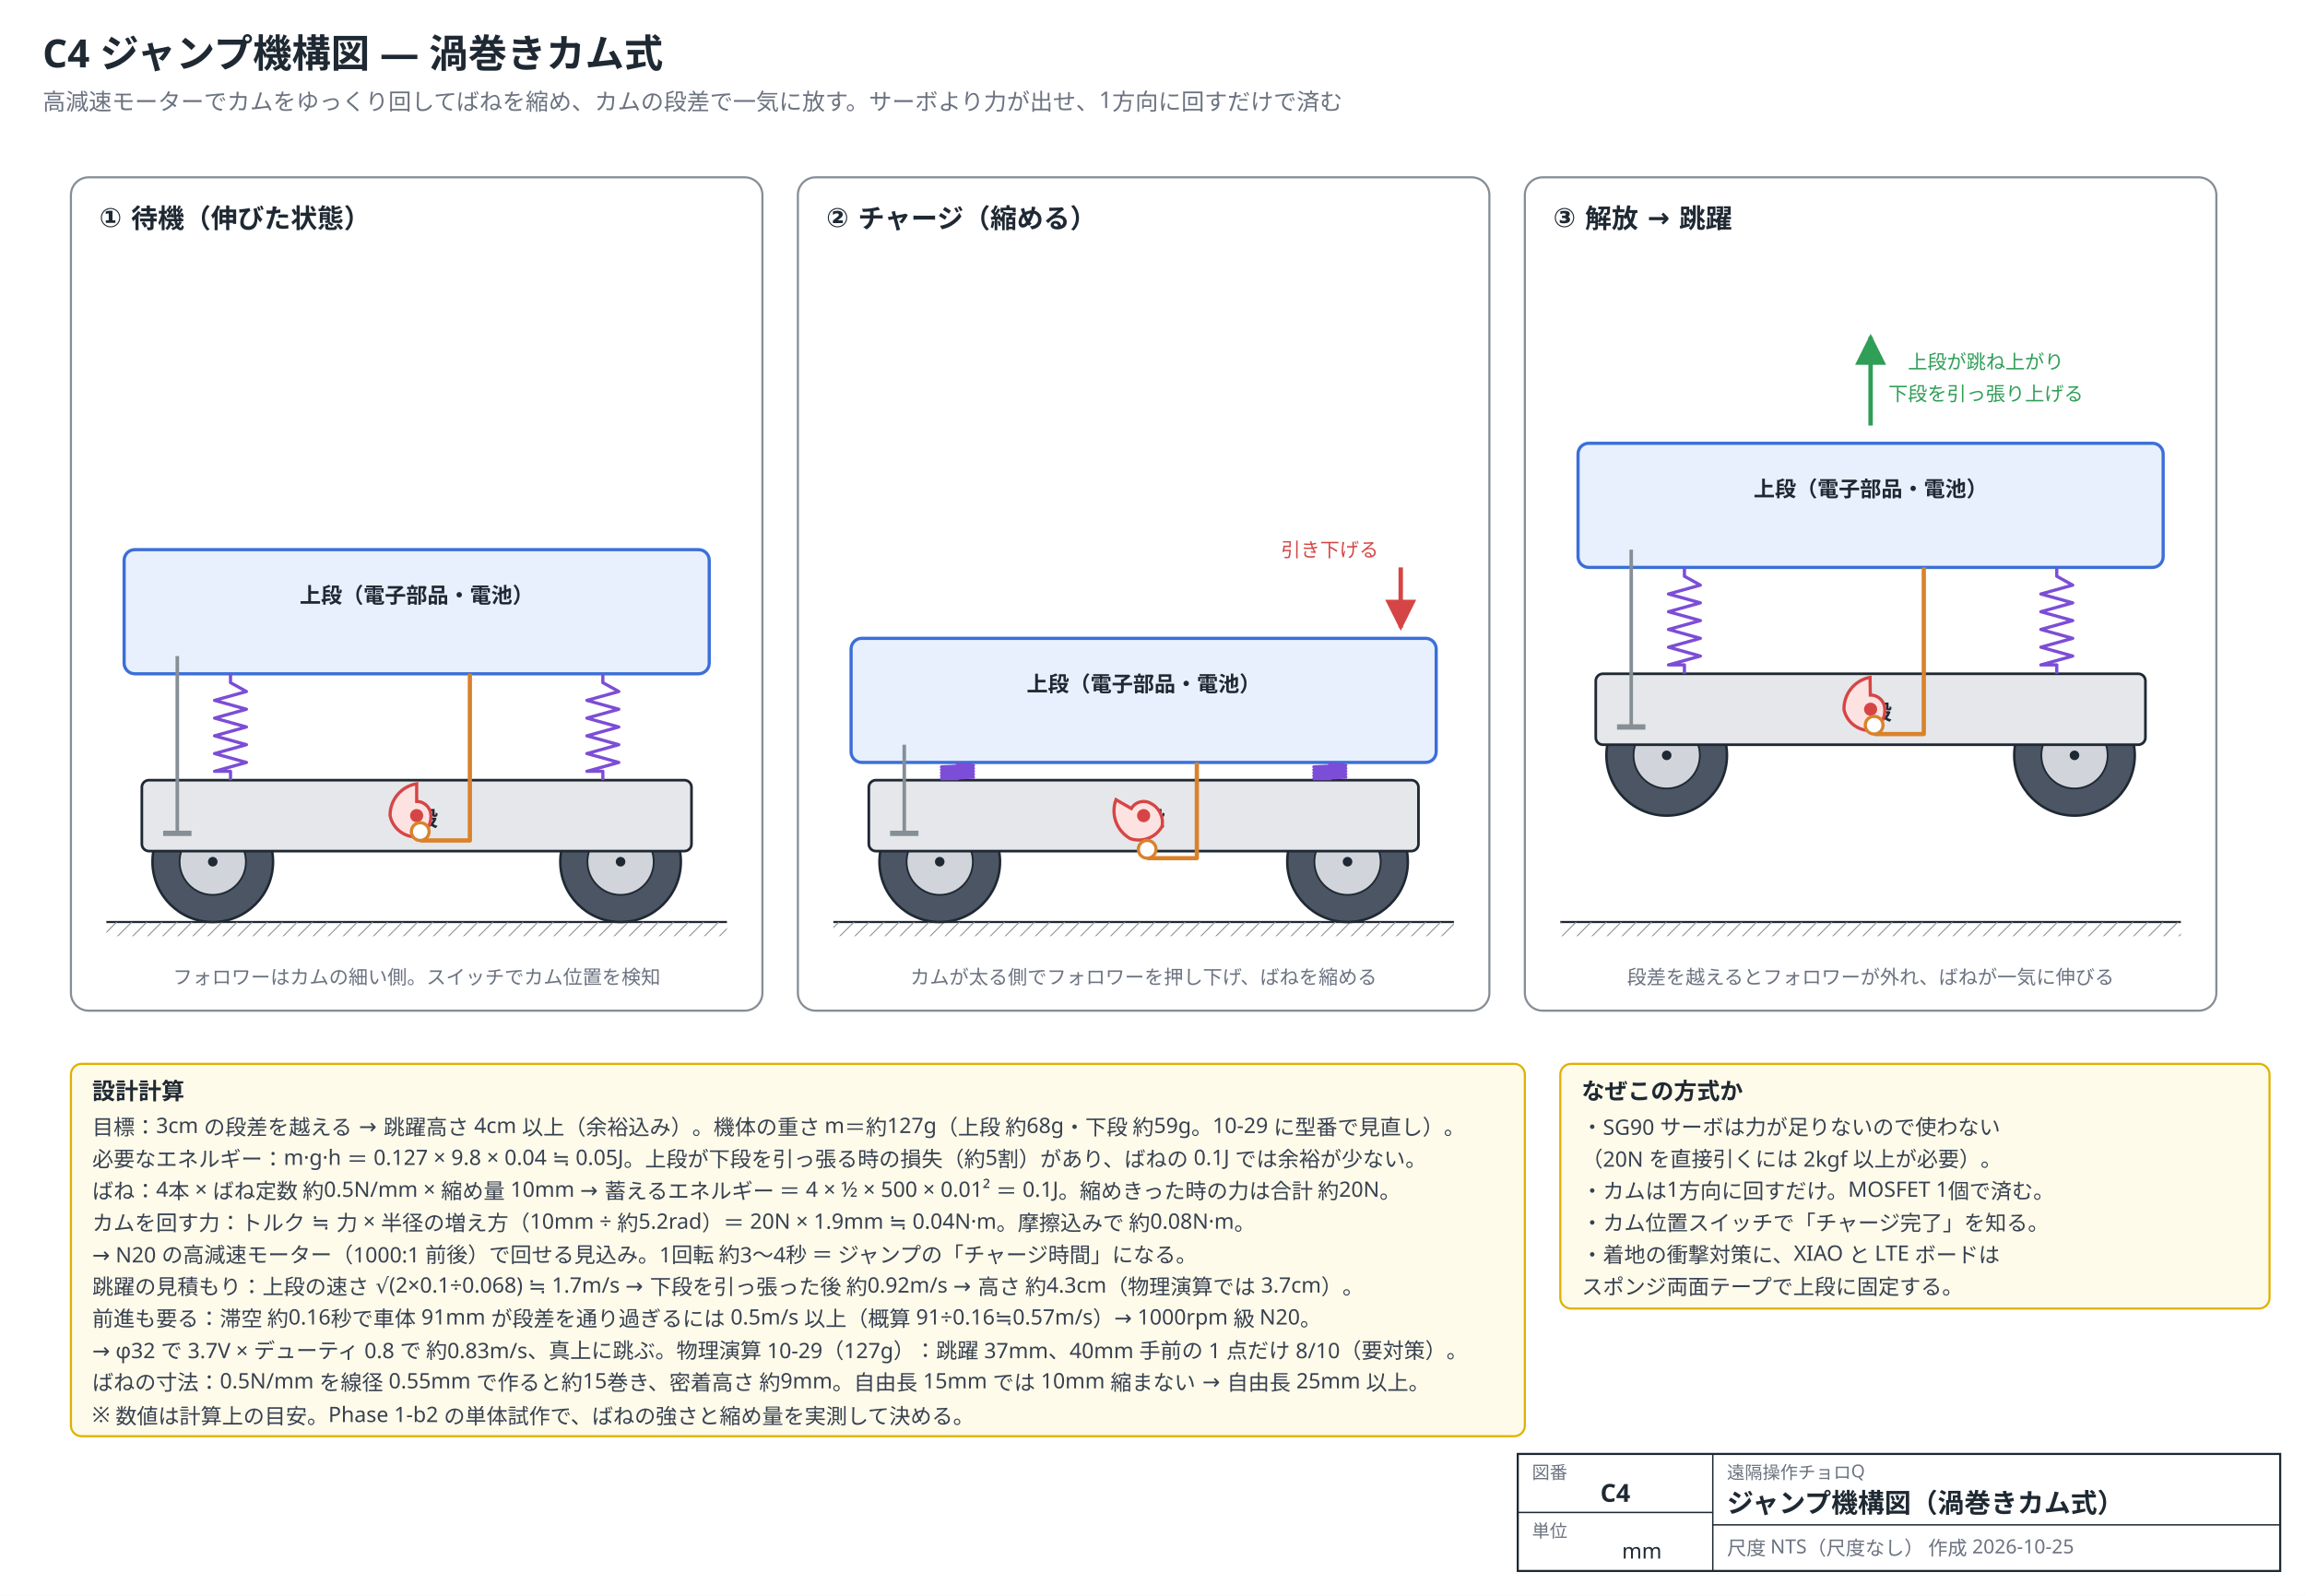
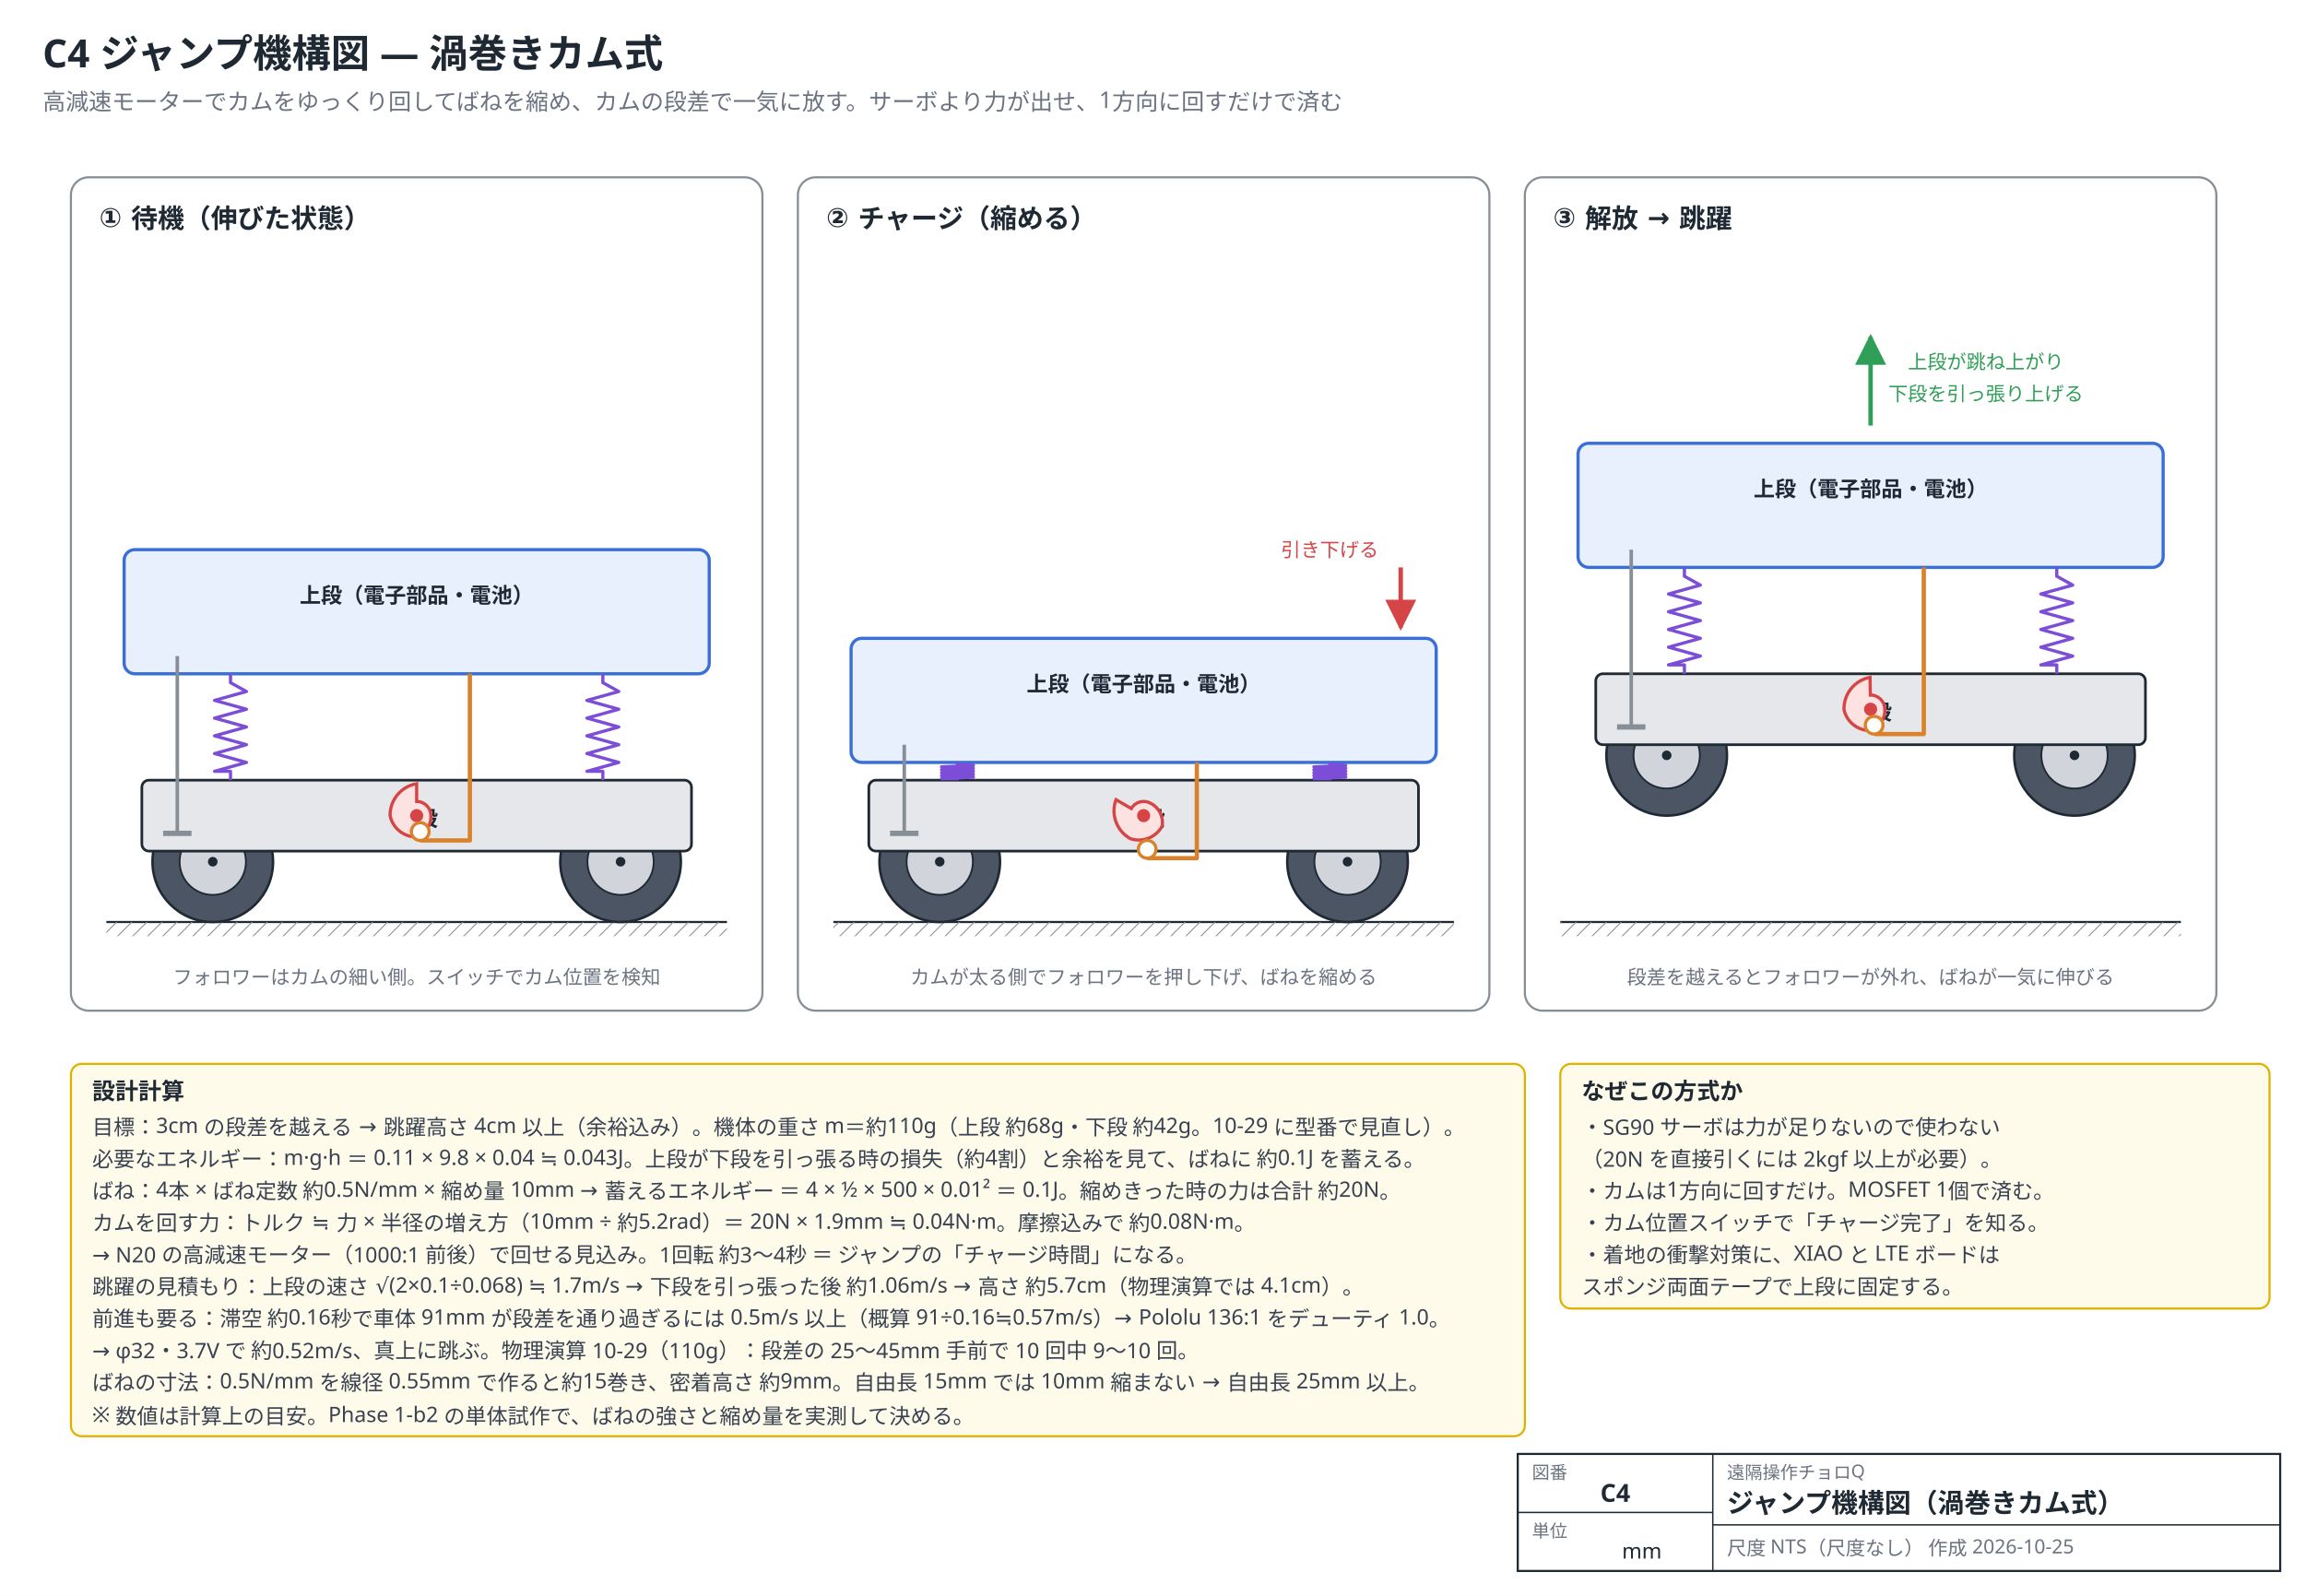
<svg xmlns="http://www.w3.org/2000/svg" width="1300" height="900" viewBox="0 0 1300 900" font-family="'Hiragino Sans','Hiragino Kaku Gothic ProN',sans-serif">
  <rect width="100%" height="100%" fill="#ffffff" />
  <defs>
    <marker id="arr" viewBox="0 0 10 10" refX="9" refY="5" markerWidth="7" markerHeight="7" orient="auto-start-reverse">
      <path d="M0,0 L10,5 L0,10 z" fill="#1f2933" />
    </marker>
    <marker id="arrb" viewBox="0 0 10 10" refX="9" refY="5" markerWidth="7" markerHeight="7" orient="auto-start-reverse">
      <path d="M0,0 L10,5 L0,10 z" fill="#3b6fd8" />
    </marker>
    <marker id="arro" viewBox="0 0 10 10" refX="9" refY="5" markerWidth="7" markerHeight="7" orient="auto-start-reverse">
      <path d="M0,0 L10,5 L0,10 z" fill="#d9822b" />
    </marker>
    <marker id="arrg" viewBox="0 0 10 10" refX="9" refY="5" markerWidth="7" markerHeight="7" orient="auto-start-reverse">
      <path d="M0,0 L10,5 L0,10 z" fill="#2f9e57" />
    </marker>
    <marker id="arrr" viewBox="0 0 10 10" refX="9" refY="5" markerWidth="7" markerHeight="7" orient="auto-start-reverse">
      <path d="M0,0 L10,5 L0,10 z" fill="#d64545" />
    </marker>
    <marker id="dim" viewBox="0 0 10 10" refX="10" refY="5" markerWidth="6" markerHeight="6" orient="auto-start-reverse">
      <path d="M0,1 L10,5 L0,9 z" fill="#6b7280" />
    </marker>
    <pattern id="hatch" width="6" height="6" patternUnits="userSpaceOnUse" patternTransform="rotate(45)">
      <line x1="0" y1="0" x2="0" y2="6" stroke="#868e96" stroke-width="1" />
    </pattern>
  </defs>
  <text x="24" y="38" font-size="22" text-anchor="start" font-weight="bold" fill="#1f2933">C4  ジャンプ機構図 ― 渦巻きカム式</text>
  <text x="24" y="62" font-size="13" text-anchor="start" font-weight="normal" fill="#6b7280">高減速モーターでカムをゆっくり回してばねを縮め、カムの段差で一気に放す。サーボより力が出せ、1方向に回すだけで済む</text>
  <rect x="40" y="100" width="390" height="470" rx="10" fill="#ffffff" stroke="#868e96" stroke-width="1.2" fill-opacity="1" />
  <text x="56" y="128" font-size="15" text-anchor="start" font-weight="bold" fill="#1f2933">① 待機（伸びた状態）</text>
  <line x1="60" y1="520" x2="410" y2="520" stroke="#1f2933" stroke-width="1.2" />
  <rect x="60" y="520" width="350" height="8" fill="url(#hatch)" />
  <circle cx="120" cy="486" r="34" fill="#4b5563" stroke="#1f2933" stroke-width="1.4" />
  <circle cx="120" cy="486" r="18.7" fill="#d1d5db" stroke="#1f2933" stroke-width="1" />
  <circle cx="120" cy="486" r="2.2" fill="#1f2933" stroke="#1f2933" stroke-width="1" />
  <circle cx="350" cy="486" r="34" fill="#4b5563" stroke="#1f2933" stroke-width="1.4" />
  <circle cx="350" cy="486" r="18.7" fill="#d1d5db" stroke="#1f2933" stroke-width="1" />
  <circle cx="350" cy="486" r="2.2" fill="#1f2933" stroke="#1f2933" stroke-width="1" />
  <rect x="80" y="440" width="310" height="40" rx="4" fill="#e5e7eb" stroke="#1f2933" stroke-width="1.5" fill-opacity="1" />
  <text x="235" y="466" font-size="12" text-anchor="middle" font-weight="bold" fill="#1f2933">下段</text>
  <rect x="70" y="310.0" width="330" height="70" rx="6" fill="#e8f0fe" stroke="#3b6fd8" stroke-width="1.8" fill-opacity="1" />
  <text x="235" y="340.0" font-size="12" text-anchor="middle" font-weight="bold" fill="#1f2933">上段（電子部品・電池）</text>
  <polyline points="130,380.0 130,385.0 139,390.0 121,395.0 139,400.0 121,405.0 139,410.0 121,415.0 139,420.0 121,425.0 139,430.0 121,435.0 130,435.0 130,440" fill="none" stroke="#7c4dd6" stroke-width="1.8" stroke-linejoin="round" />
  <polyline points="340,380.0 340,385.0 349,390.0 331,395.0 349,400.0 331,405.0 349,410.0 331,415.0 349,420.0 331,425.0 349,430.0 331,435.0 340,435.0 340,440" fill="none" stroke="#7c4dd6" stroke-width="1.8" stroke-linejoin="round" />
  <line x1="100" y1="370.0" x2="100" y2="470" stroke="#868e96" stroke-width="2" />
  <line x1="92" y1="470" x2="108" y2="470" stroke="#868e96" stroke-width="3" />
  <g transform="rotate(0 235 460)">
    <path d="M235,452 A8,8 0 0 1 243,460 A12,12 0 0 1 235,472 A15,15 0 0 1 220,460 A18,18 0 0 1 235,442 Z" fill="#fde2e2" stroke="#d64545" stroke-width="1.8" />
  </g>
  <circle cx="235" cy="460" r="3" fill="#d64545" stroke="#d64545" stroke-width="1.4" />
  <polyline points="265,380.0 265,474 237,474" fill="none" stroke="#d9822b" stroke-width="2.4" stroke-linejoin="round" />
  <circle cx="237" cy="469" r="5" fill="#fff" stroke="#d9822b" stroke-width="1.8" />
  <text x="235" y="555" font-size="11" text-anchor="middle" font-weight="normal" fill="#6b7280">フォロワーはカムの細い側。スイッチでカム位置を検知</text>
  <rect x="450" y="100" width="390" height="470" rx="10" fill="#ffffff" stroke="#868e96" stroke-width="1.2" fill-opacity="1" />
  <text x="466" y="128" font-size="15" text-anchor="start" font-weight="bold" fill="#1f2933">② チャージ（縮める）</text>
  <line x1="470" y1="520" x2="820" y2="520" stroke="#1f2933" stroke-width="1.2" />
  <rect x="470" y="520" width="350" height="8" fill="url(#hatch)" />
  <circle cx="530" cy="486" r="34" fill="#4b5563" stroke="#1f2933" stroke-width="1.4" />
  <circle cx="530" cy="486" r="18.7" fill="#d1d5db" stroke="#1f2933" stroke-width="1" />
  <circle cx="530" cy="486" r="2.2" fill="#1f2933" stroke="#1f2933" stroke-width="1" />
  <circle cx="760" cy="486" r="34" fill="#4b5563" stroke="#1f2933" stroke-width="1.4" />
  <circle cx="760" cy="486" r="18.7" fill="#d1d5db" stroke="#1f2933" stroke-width="1" />
  <circle cx="760" cy="486" r="2.2" fill="#1f2933" stroke="#1f2933" stroke-width="1" />
  <rect x="490" y="440" width="310" height="40" rx="4" fill="#e5e7eb" stroke="#1f2933" stroke-width="1.5" fill-opacity="1" />
  <text x="645" y="466" font-size="12" text-anchor="middle" font-weight="bold" fill="#1f2933">下段</text>
  <rect x="480" y="360.0" width="330" height="70" rx="6" fill="#e8f0fe" stroke="#3b6fd8" stroke-width="1.8" fill-opacity="1" />
  <text x="645" y="390.0" font-size="12" text-anchor="middle" font-weight="bold" fill="#1f2933">上段（電子部品・電池）</text>
  <polyline points="540,430.0 540,430.833 549,431.667 531,432.5 549,433.333 531,434.167 549,435 531,435.833 549,436.667 531,437.5 549,438.333 531,439.167 540,439.167 540,440" fill="none" stroke="#7c4dd6" stroke-width="1.8" stroke-linejoin="round" />
  <polyline points="750,430.0 750,430.833 759,431.667 741,432.5 759,433.333 741,434.167 759,435 741,435.833 759,436.667 741,437.5 759,438.333 741,439.167 750,439.167 750,440" fill="none" stroke="#7c4dd6" stroke-width="1.8" stroke-linejoin="round" />
  <line x1="510" y1="420.0" x2="510" y2="470" stroke="#868e96" stroke-width="2" />
  <line x1="502" y1="470" x2="518" y2="470" stroke="#868e96" stroke-width="3" />
  <g transform="rotate(300 645 460)">
    <path d="M645,452 A8,8 0 0 1 653,460 A12,12 0 0 1 645,472 A15,15 0 0 1 630,460 A18,18 0 0 1 645,442 Z" fill="#fde2e2" stroke="#d64545" stroke-width="1.8" />
  </g>
  <circle cx="645" cy="460" r="3" fill="#d64545" stroke="#d64545" stroke-width="1.4" />
  <polyline points="675,430.0 675,484 647,484" fill="none" stroke="#d9822b" stroke-width="2.4" stroke-linejoin="round" />
  <circle cx="647" cy="479" r="5" fill="#fff" stroke="#d9822b" stroke-width="1.8" />
  <line x1="790" y1="320.0" x2="790" y2="354.0" stroke="#d64545" stroke-width="2.5" marker-end="url(#arrr)" />
  <rect x="718.5" y="303.0" width="63" height="15.4" rx="3" fill="#ffffff" fill-opacity="0.95" />
  <text x="750" y="314.0" font-size="11" text-anchor="middle" font-weight="normal" fill="#d64545">引き下げる</text>
  <text x="645" y="555" font-size="11" text-anchor="middle" font-weight="normal" fill="#6b7280">カムが太る側でフォロワーを押し下げ、ばねを縮める</text>
  <rect x="860" y="100" width="390" height="470" rx="10" fill="#ffffff" stroke="#868e96" stroke-width="1.2" fill-opacity="1" />
  <text x="876" y="128" font-size="15" text-anchor="start" font-weight="bold" fill="#1f2933">③ 解放 → 跳躍</text>
  <line x1="880" y1="520" x2="1230" y2="520" stroke="#1f2933" stroke-width="1.2" />
  <rect x="880" y="520" width="350" height="8" fill="url(#hatch)" />
  <circle cx="940" cy="426" r="34" fill="#4b5563" stroke="#1f2933" stroke-width="1.4" />
  <circle cx="940" cy="426" r="18.7" fill="#d1d5db" stroke="#1f2933" stroke-width="1" />
  <circle cx="940" cy="426" r="2.2" fill="#1f2933" stroke="#1f2933" stroke-width="1" />
  <circle cx="1170" cy="426" r="34" fill="#4b5563" stroke="#1f2933" stroke-width="1.4" />
  <circle cx="1170" cy="426" r="18.7" fill="#d1d5db" stroke="#1f2933" stroke-width="1" />
  <circle cx="1170" cy="426" r="2.2" fill="#1f2933" stroke="#1f2933" stroke-width="1" />
  <rect x="900" y="380" width="310" height="40" rx="4" fill="#e5e7eb" stroke="#1f2933" stroke-width="1.5" fill-opacity="1" />
  <text x="1055" y="406" font-size="12" text-anchor="middle" font-weight="bold" fill="#1f2933">下段</text>
  <rect x="890" y="250" width="330" height="70" rx="6" fill="#e8f0fe" stroke="#3b6fd8" stroke-width="1.8" fill-opacity="1" />
  <text x="1055" y="280" font-size="12" text-anchor="middle" font-weight="bold" fill="#1f2933">上段（電子部品・電池）</text>
  <polyline points="950,320 950,325.0 959,330.0 941,335.0 959,340.0 941,345.0 959,350.0 941,355.0 959,360.0 941,365.0 959,370.0 941,375.0 950,375.0 950,380" fill="none" stroke="#7c4dd6" stroke-width="1.8" stroke-linejoin="round" />
  <polyline points="1160,320 1160,325.0 1169,330.0 1151,335.0 1169,340.0 1151,345.0 1169,350.0 1151,355.0 1169,360.0 1151,365.0 1169,370.0 1151,375.0 1160,375.0 1160,380" fill="none" stroke="#7c4dd6" stroke-width="1.8" stroke-linejoin="round" />
  <line x1="920" y1="310" x2="920" y2="410" stroke="#868e96" stroke-width="2" />
  <line x1="912" y1="410" x2="928" y2="410" stroke="#868e96" stroke-width="3" />
  <g transform="rotate(359 1055 400)">
    <path d="M1055,392 A8,8 0 0 1 1063,400 A12,12 0 0 1 1055,412 A15,15 0 0 1 1040,400 A18,18 0 0 1 1055,382 Z" fill="#fde2e2" stroke="#d64545" stroke-width="1.8" />
  </g>
  <circle cx="1055" cy="400" r="3" fill="#d64545" stroke="#d64545" stroke-width="1.4" />
  <polyline points="1085,320 1085,414 1057,414" fill="none" stroke="#d9822b" stroke-width="2.4" stroke-linejoin="round" />
  <circle cx="1057" cy="409" r="5" fill="#fff" stroke="#d9822b" stroke-width="1.8" />
  <line x1="1055" y1="240" x2="1055" y2="190" stroke="#2f9e57" stroke-width="2.5" marker-end="url(#arrg)" />
  <rect x="1072.0" y="197" width="96" height="15.4" rx="3" fill="#ffffff" fill-opacity="0.95" />
  <text x="1120" y="208" font-size="11" text-anchor="middle" font-weight="normal" fill="#2f9e57">上段が跳ね上がり</text>
  <rect x="1061.0" y="215" width="118" height="15.4" rx="3" fill="#ffffff" fill-opacity="0.95" />
  <text x="1120" y="226" font-size="11" text-anchor="middle" font-weight="normal" fill="#2f9e57">下段を引っ張り上げる</text>
  <text x="1055" y="555" font-size="11" text-anchor="middle" font-weight="normal" fill="#6b7280">段差を越えるとフォロワーが外れ、ばねが一気に伸びる</text>
  <rect x="40" y="600" width="820" height="210.0" rx="6" fill="#fffbea" stroke="#e0b100" stroke-width="1.2" fill-opacity="1" />
  <text x="52" y="620" font-size="13" text-anchor="start" font-weight="bold" fill="#1f2933">設計計算</text>
-   <text x="52" y="640.0" font-size="12" text-anchor="start" font-weight="normal" fill="#374151">目標：3cm の段差を越える → 跳躍高さ 4cm 以上（余裕込み）。機体の重さ m＝約127g（上段 約68g・下段 約59g。10-29 に型番で見直し）。</text>
-   <text x="52" y="658.0" font-size="12" text-anchor="start" font-weight="normal" fill="#374151">必要なエネルギー：m·g·h ＝ 0.127 × 9.8 × 0.04 ≒ 0.05J。上段が下段を引っ張る時の損失（約5割）があり、ばねの 0.1J では余裕が少ない。</text>
+   <text x="52" y="640.0" font-size="12" text-anchor="start" font-weight="normal" fill="#374151">目標：3cm の段差を越える → 跳躍高さ 4cm 以上（余裕込み）。機体の重さ m＝約110g（上段 約68g・下段 約42g。10-29 に型番で見直し）。</text>
+   <text x="52" y="658.0" font-size="12" text-anchor="start" font-weight="normal" fill="#374151">必要なエネルギー：m·g·h ＝ 0.11 × 9.8 × 0.04 ≒ 0.043J。上段が下段を引っ張る時の損失（約4割）と余裕を見て、ばねに 約0.1J を蓄える。</text>
  <text x="52" y="676.0" font-size="12" text-anchor="start" font-weight="normal" fill="#374151">ばね：4本 × ばね定数 約0.5N/mm × 縮め量 10mm → 蓄えるエネルギー ＝ 4 × ½ × 500 × 0.01² ＝ 0.1J。縮めきった時の力は合計 約20N。</text>
  <text x="52" y="694.0" font-size="12" text-anchor="start" font-weight="normal" fill="#374151">カムを回す力：トルク ≒ 力 × 半径の増え方（10mm ÷ 約5.2rad）＝ 20N × 1.9mm ≒ 0.04N·m。摩擦込みで 約0.08N·m。</text>
  <text x="52" y="712.0" font-size="12" text-anchor="start" font-weight="normal" fill="#374151">　→ N20 の高減速モーター（1000:1 前後）で回せる見込み。1回転 約3〜4秒 ＝ ジャンプの「チャージ時間」になる。</text>
-   <text x="52" y="730.0" font-size="12" text-anchor="start" font-weight="normal" fill="#374151">跳躍の見積もり：上段の速さ √(2×0.1÷0.068) ≒ 1.7m/s → 下段を引っ張った後 約0.92m/s → 高さ 約4.3cm（物理演算では 3.7cm）。</text>
-   <text x="52" y="748.0" font-size="12" text-anchor="start" font-weight="normal" fill="#374151">前進も要る：滞空 約0.16秒で車体 91mm が段差を通り過ぎるには 0.5m/s 以上（概算 91÷0.16≒0.57m/s）→ 1000rpm 級 N20。</text>
-   <text x="52" y="766.0" font-size="12" text-anchor="start" font-weight="normal" fill="#374151">　→ φ32 で 3.7V × デューティ 0.8 で 約0.83m/s、真上に跳ぶ。物理演算 10-29（127g）：跳躍 37mm、40mm 手前の 1 点だけ 8/10（要対策）。</text>
+   <text x="52" y="730.0" font-size="12" text-anchor="start" font-weight="normal" fill="#374151">跳躍の見積もり：上段の速さ √(2×0.1÷0.068) ≒ 1.7m/s → 下段を引っ張った後 約1.06m/s → 高さ 約5.7cm（物理演算では 4.1cm）。</text>
+   <text x="52" y="748.0" font-size="12" text-anchor="start" font-weight="normal" fill="#374151">前進も要る：滞空 約0.16秒で車体 91mm が段差を通り過ぎるには 0.5m/s 以上（概算 91÷0.16≒0.57m/s）→ Pololu 136:1 をデューティ 1.0。</text>
+   <text x="52" y="766.0" font-size="12" text-anchor="start" font-weight="normal" fill="#374151">　→ φ32・3.7V で 約0.52m/s、真上に跳ぶ。物理演算 10-29（110g）：段差の 25〜45mm 手前で 10 回中 9〜10 回。</text>
  <text x="52" y="784.0" font-size="12" text-anchor="start" font-weight="normal" fill="#374151">ばねの寸法：0.5N/mm を線径 0.55mm で作ると約15巻き、密着高さ 約9mm。自由長 15mm では 10mm 縮まない → 自由長 25mm 以上。</text>
  <text x="52" y="802.0" font-size="12" text-anchor="start" font-weight="normal" fill="#374151">※ 数値は計算上の目安。Phase 1-b2 の単体試作で、ばねの強さと縮め量を実測して決める。</text>
  <rect x="880" y="600" width="400" height="138.0" rx="6" fill="#fffbea" stroke="#e0b100" stroke-width="1.2" fill-opacity="1" />
  <text x="892" y="620" font-size="13" text-anchor="start" font-weight="bold" fill="#1f2933">なぜこの方式か</text>
  <text x="892" y="640.0" font-size="12" text-anchor="start" font-weight="normal" fill="#374151">・SG90 サーボは力が足りないので使わない</text>
  <text x="892" y="658.0" font-size="12" text-anchor="start" font-weight="normal" fill="#374151">  （20N を直接引くには 2kgf 以上が必要）。</text>
  <text x="892" y="676.0" font-size="12" text-anchor="start" font-weight="normal" fill="#374151">・カムは1方向に回すだけ。MOSFET 1個で済む。</text>
  <text x="892" y="694.0" font-size="12" text-anchor="start" font-weight="normal" fill="#374151">・カム位置スイッチで「チャージ完了」を知る。</text>
  <text x="892" y="712.0" font-size="12" text-anchor="start" font-weight="normal" fill="#374151">・着地の衝撃対策に、XIAO と LTE ボードは</text>
  <text x="892" y="730.0" font-size="12" text-anchor="start" font-weight="normal" fill="#374151">  スポンジ両面テープで上段に固定する。</text>
  <rect x="856" y="820" width="430" height="66" rx="0" fill="#fff" stroke="#1f2933" stroke-width="1.2" fill-opacity="1" />
  <line x1="966" y1="820" x2="966" y2="886" stroke="#1f2933" stroke-width="0.8" />
  <line x1="856" y1="853" x2="966" y2="853" stroke="#1f2933" stroke-width="0.8" />
  <line x1="966" y1="860" x2="1286" y2="860" stroke="#1f2933" stroke-width="0.8" />
  <text x="864" y="834" font-size="10" text-anchor="start" font-weight="normal" fill="#6b7280">図番</text>
  <text x="911" y="847" font-size="14" text-anchor="middle" font-weight="bold" fill="#1f2933">C4</text>
  <text x="864" y="867" font-size="10" text-anchor="start" font-weight="normal" fill="#6b7280">単位</text>
  <text x="926" y="879" font-size="12" text-anchor="middle" font-weight="normal" fill="#1f2933">mm</text>
  <text x="974" y="834" font-size="10" text-anchor="start" font-weight="normal" fill="#6b7280">遠隔操作チョロQ</text>
  <text x="974" y="853" font-size="15" text-anchor="start" font-weight="bold" fill="#1f2933">ジャンプ機構図（渦巻きカム式）</text>
  <text x="974" y="877" font-size="11" text-anchor="start" font-weight="normal" fill="#6b7280">尺度 NTS（尺度なし）   作成 2026-10-25</text>
</svg>
